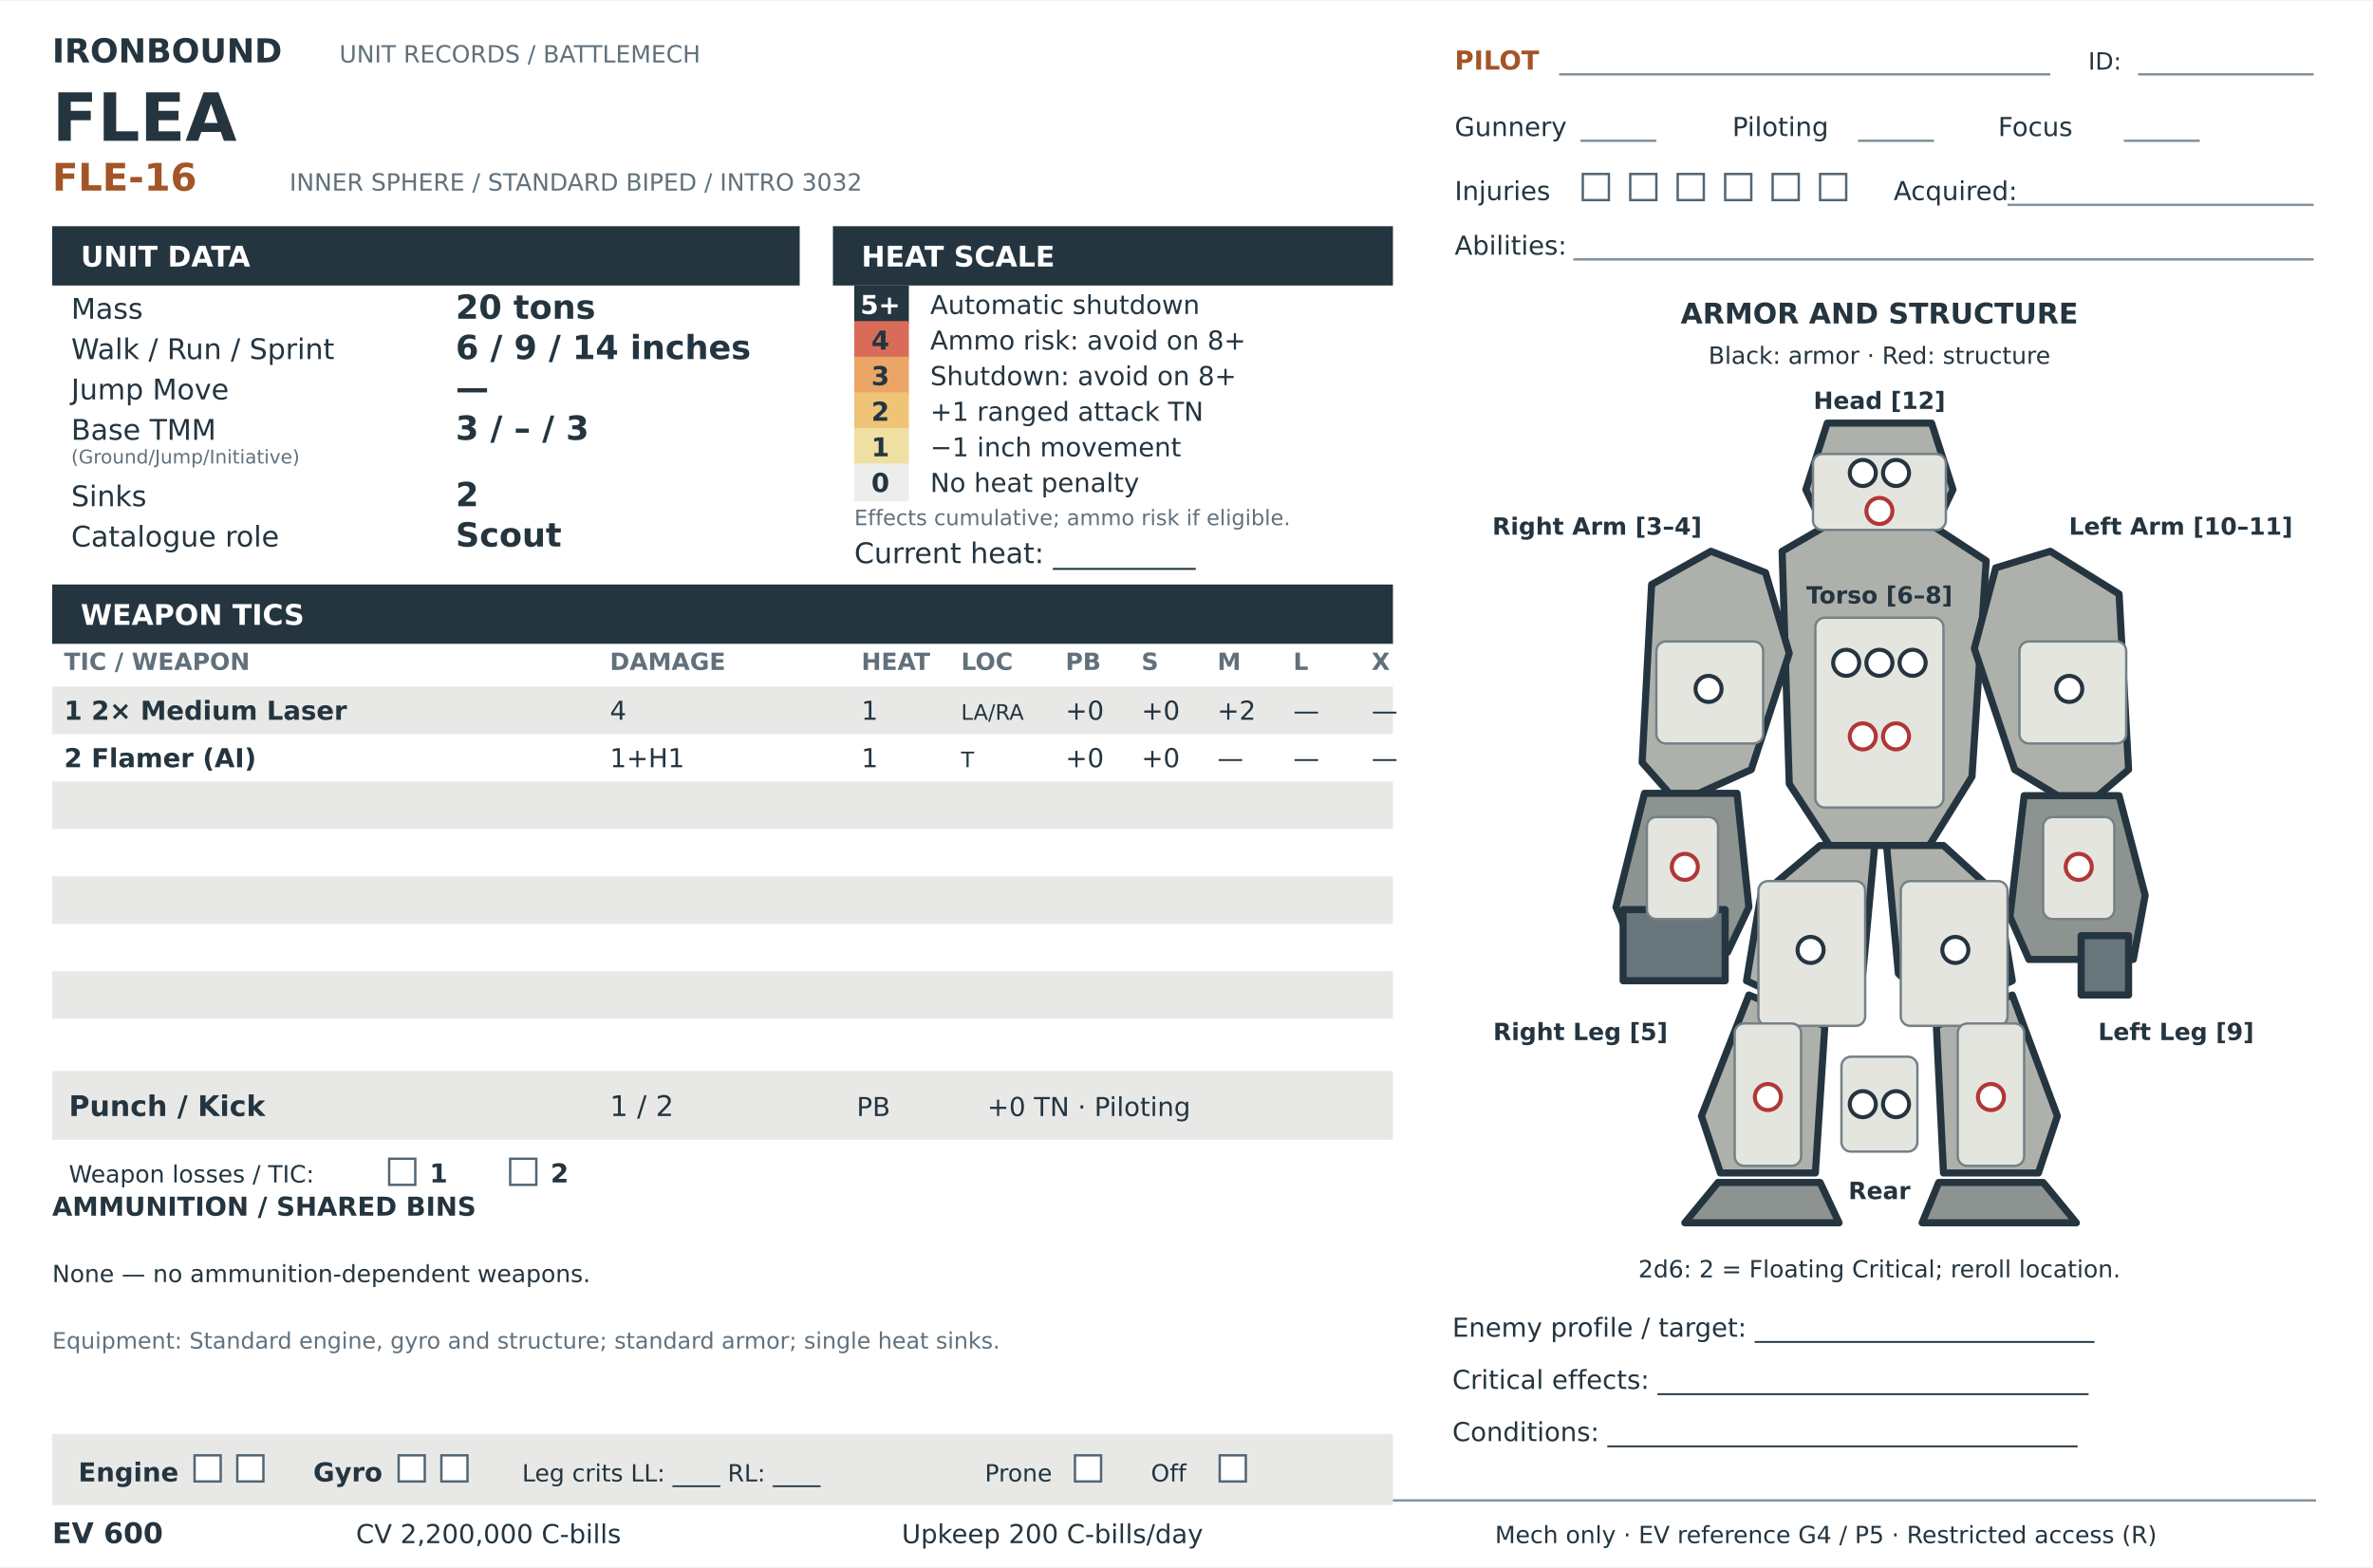
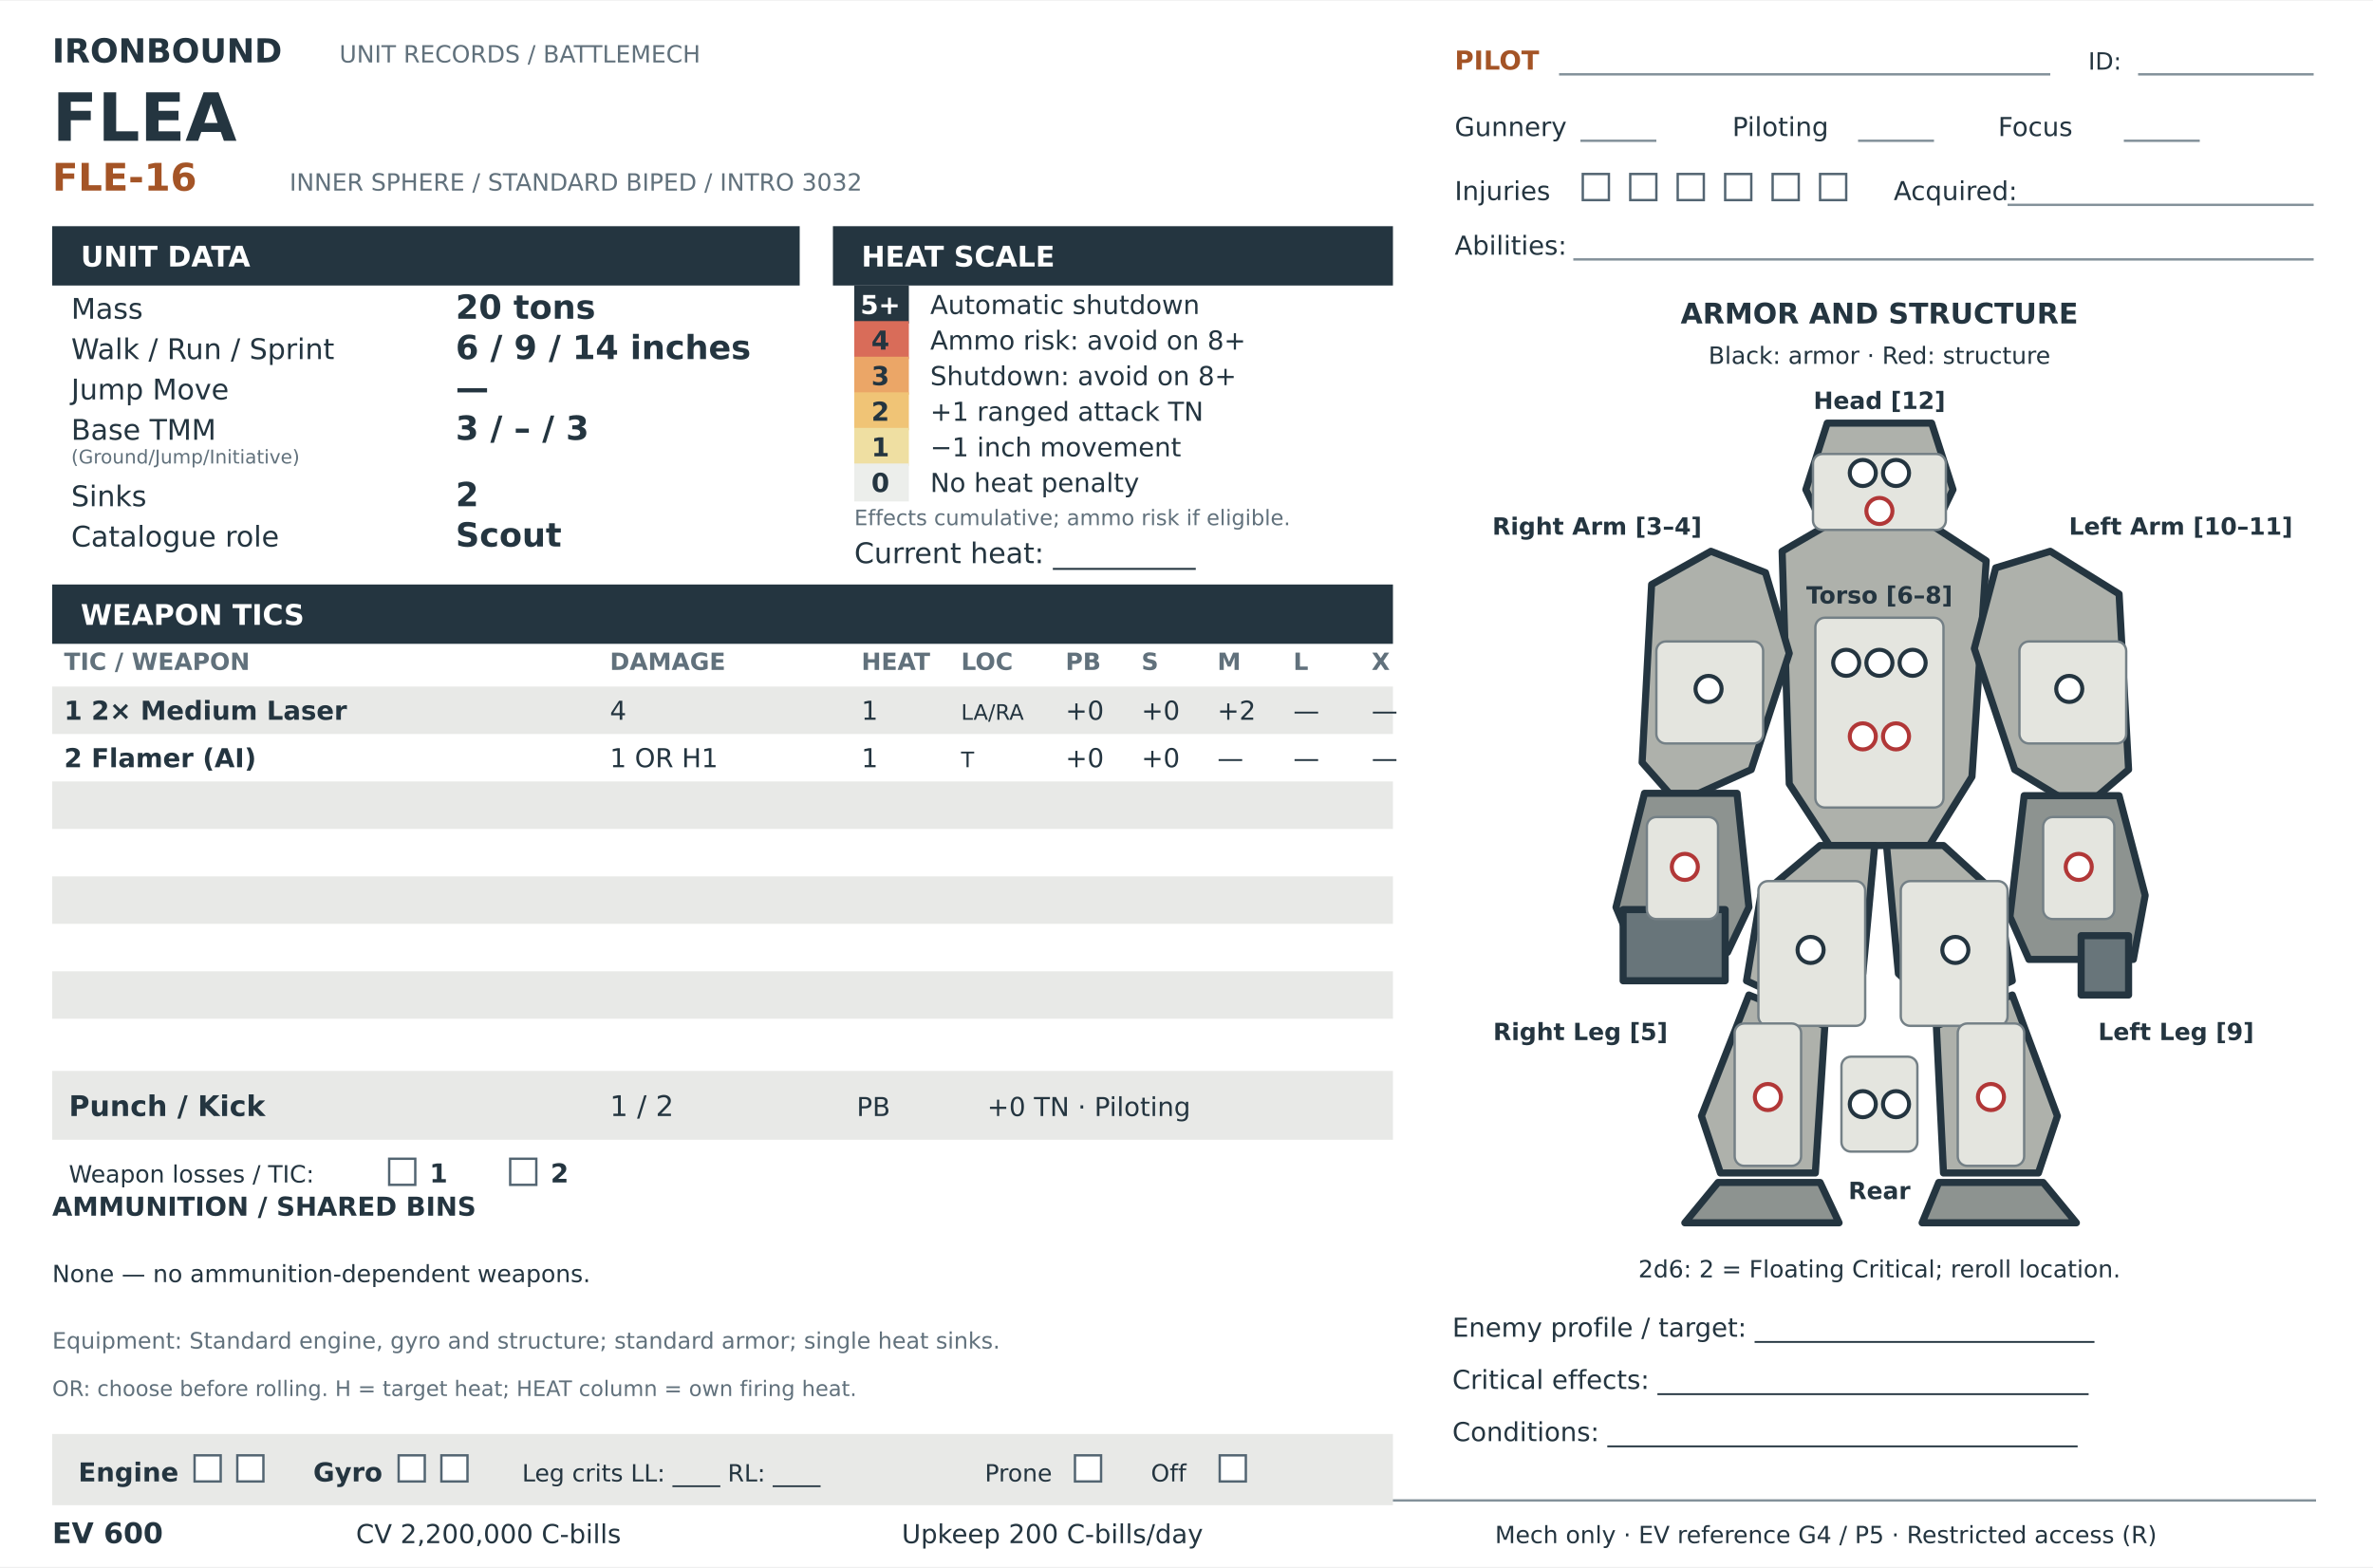
<svg xmlns="http://www.w3.org/2000/svg" width="277mm" height="183mm" viewBox="0 0 1000 660" role="img" aria-labelledby="title desc">
  <g font-family="Arial, Helvetica, sans-serif">
    <rect x="0" y="0" width="1000" height="660" rx="0" fill="#fff" stroke="none" />
    <text x="22" y="26" font-family="DejaVu Sans, Arial, sans-serif" font-size="14" font-weight="bold" fill="#243540" text-anchor="start">IRONBOUND</text>
    <text x="143" y="26" font-family="DejaVu Sans, Arial, sans-serif" font-size="10" fill="#61717c" text-anchor="start">UNIT RECORDS / BATTLEMECH</text>
    <text x="22" y="59" font-family="DejaVu Sans, Arial, sans-serif" font-size="28" font-weight="bold" fill="#243540" text-anchor="start">FLEA</text>
    <text x="22" y="80" font-family="DejaVu Sans, Arial, sans-serif" font-size="16" font-weight="bold" fill="#a45426" text-anchor="start">FLE-16</text>
    <text x="122" y="80" font-family="DejaVu Sans, Arial, sans-serif" font-size="10" fill="#61717c" text-anchor="start">INNER SPHERE / STANDARD BIPED / INTRO 3032</text>
    <text x="613" y="29" font-family="DejaVu Sans, Arial, sans-serif" font-size="11" font-weight="bold" fill="#a45426" text-anchor="start">PILOT</text>
    <path d="M657 31H864" fill="none" stroke="#83919a" />
    <text x="880" y="29" font-family="DejaVu Sans, Arial, sans-serif" font-size="10" fill="#243540" text-anchor="start">ID:</text>
    <path d="M901 31H975" fill="none" stroke="#83919a" />
    <text x="613" y="57" font-family="DejaVu Sans, Arial, sans-serif" font-size="11" fill="#243540" text-anchor="start">Gunnery</text>
    <path d="M666 59H698" fill="none" stroke="#83919a" />
    <text x="730" y="57" font-family="DejaVu Sans, Arial, sans-serif" font-size="11" fill="#243540" text-anchor="start">Piloting</text>
    <path d="M783 59H815" fill="none" stroke="#83919a" />
    <text x="842" y="57" font-family="DejaVu Sans, Arial, sans-serif" font-size="11" fill="#243540" text-anchor="start">Focus</text>
    <path d="M895 59H927" fill="none" stroke="#83919a" />
    <text x="613" y="84" font-family="DejaVu Sans, Arial, sans-serif" font-size="11" fill="#243540" text-anchor="start">Injuries</text>
    <rect x="667" y="73" width="11" height="11" rx="0" fill="#fff" stroke="#536572" />
    <rect x="687" y="73" width="11" height="11" rx="0" fill="#fff" stroke="#536572" />
    <rect x="707" y="73" width="11" height="11" rx="0" fill="#fff" stroke="#536572" />
    <rect x="727" y="73" width="11" height="11" rx="0" fill="#fff" stroke="#536572" />
    <rect x="747" y="73" width="11" height="11" rx="0" fill="#fff" stroke="#536572" />
    <rect x="767" y="73" width="11" height="11" rx="0" fill="#fff" stroke="#536572" />
    <text x="798" y="84" font-family="DejaVu Sans, Arial, sans-serif" font-size="11" fill="#243540" text-anchor="start">Acquired:</text>
    <path d="M846 86H975" fill="none" stroke="#83919a" />
    <text x="613" y="107" font-family="DejaVu Sans, Arial, sans-serif" font-size="11" fill="#243540" text-anchor="start">Abilities:</text>
    <path d="M663 109H975" fill="none" stroke="#83919a" />
    <rect x="22" y="95" width="315" height="25" rx="0" fill="#243540" stroke="none" />
    <text x="34" y="112" font-family="DejaVu Sans, Arial, sans-serif" font-size="12" font-weight="bold" fill="#fff" text-anchor="start">UNIT DATA</text>
    <rect x="351" y="95" width="236" height="25" rx="0" fill="#243540" stroke="none" />
    <text x="363" y="112" font-family="DejaVu Sans, Arial, sans-serif" font-size="12" font-weight="bold" fill="#fff" text-anchor="start">HEAT SCALE</text>
    <text x="30" y="134" font-family="DejaVu Sans, Arial, sans-serif" font-size="12" fill="#243540" text-anchor="start">Mass</text>
    <text x="192" y="134" font-family="DejaVu Sans, Arial, sans-serif" font-size="14" font-weight="bold" fill="#243540" text-anchor="start">20 tons</text>
    <text x="30" y="151" font-family="DejaVu Sans, Arial, sans-serif" font-size="12" fill="#243540" text-anchor="start">Walk / Run / Sprint</text>
    <text x="192" y="151" font-family="DejaVu Sans, Arial, sans-serif" font-size="14" font-weight="bold" fill="#243540" text-anchor="start">6 / 9 / 14 inches</text>
    <text x="30" y="168" font-family="DejaVu Sans, Arial, sans-serif" font-size="12" fill="#243540" text-anchor="start">Jump Move</text>
    <text x="192" y="168" font-family="DejaVu Sans, Arial, sans-serif" font-size="14" font-weight="bold" fill="#243540" text-anchor="start">—</text>
    <text x="30" y="185" font-family="DejaVu Sans, Arial, sans-serif" font-size="12" fill="#243540" text-anchor="start">Base TMM</text>
    <text x="30" y="195" font-family="DejaVu Sans, Arial, sans-serif" font-size="8" fill="#61717c" text-anchor="start">(Ground/Jump/Initiative)</text>
    <text x="192" y="185" font-family="DejaVu Sans, Arial, sans-serif" font-size="14" font-weight="bold" fill="#243540" text-anchor="start">3 / – / 3</text>
    <text x="30" y="213" font-family="DejaVu Sans, Arial, sans-serif" font-size="12" fill="#243540" text-anchor="start">Sinks</text>
    <text x="192" y="213" font-family="DejaVu Sans, Arial, sans-serif" font-size="14" font-weight="bold" fill="#243540" text-anchor="start">2</text>
    <text x="30" y="230" font-family="DejaVu Sans, Arial, sans-serif" font-size="12" fill="#243540" text-anchor="start">Catalogue role</text>
    <text x="192" y="230" font-family="DejaVu Sans, Arial, sans-serif" font-size="14" font-weight="bold" fill="#243540" text-anchor="start">Scout</text>
    <rect x="360" y="120" width="23" height="16" rx="0" fill="#263640" stroke="none" />
    <text x="371" y="132" font-family="DejaVu Sans, Arial, sans-serif" font-size="11" font-weight="bold" fill="#fff" text-anchor="middle">5+</text>
    <text x="392" y="132" font-family="DejaVu Sans, Arial, sans-serif" font-size="11" fill="#243540" text-anchor="start">Automatic shutdown</text>
    <rect x="360" y="135" width="23" height="16" rx="0" fill="#d96c59" stroke="none" />
    <text x="371" y="147" font-family="DejaVu Sans, Arial, sans-serif" font-size="11" font-weight="bold" fill="#243540" text-anchor="middle">4</text>
    <text x="392" y="147" font-family="DejaVu Sans, Arial, sans-serif" font-size="11" fill="#243540" text-anchor="start">Ammo risk: avoid on 8+</text>
    <rect x="360" y="150" width="23" height="16" rx="0" fill="#eba667" stroke="none" />
    <text x="371" y="162" font-family="DejaVu Sans, Arial, sans-serif" font-size="11" font-weight="bold" fill="#243540" text-anchor="middle">3</text>
    <text x="392" y="162" font-family="DejaVu Sans, Arial, sans-serif" font-size="11" fill="#243540" text-anchor="start">Shutdown: avoid on 8+</text>
    <rect x="360" y="165" width="23" height="16" rx="0" fill="#f0c476" stroke="none" />
    <text x="371" y="177" font-family="DejaVu Sans, Arial, sans-serif" font-size="11" font-weight="bold" fill="#243540" text-anchor="middle">2</text>
    <text x="392" y="177" font-family="DejaVu Sans, Arial, sans-serif" font-size="11" fill="#243540" text-anchor="start">+1 ranged attack TN</text>
    <rect x="360" y="180" width="23" height="16" rx="0" fill="#efdfa2" stroke="none" />
    <text x="371" y="192" font-family="DejaVu Sans, Arial, sans-serif" font-size="11" font-weight="bold" fill="#243540" text-anchor="middle">1</text>
    <text x="392" y="192" font-family="DejaVu Sans, Arial, sans-serif" font-size="11" fill="#243540" text-anchor="start">−1 inch movement</text>
    <rect x="360" y="195" width="23" height="16" rx="0" fill="#eceeeb" stroke="none" />
    <text x="371" y="207" font-family="DejaVu Sans, Arial, sans-serif" font-size="11" font-weight="bold" fill="#243540" text-anchor="middle">0</text>
    <text x="392" y="207" font-family="DejaVu Sans, Arial, sans-serif" font-size="11" fill="#243540" text-anchor="start">No heat penalty</text>
    <text x="360" y="221" font-family="DejaVu Sans, Arial, sans-serif" font-size="9" fill="#61717c" text-anchor="start">Effects cumulative; ammo risk if eligible.</text>
    <text x="360" y="237" font-family="DejaVu Sans, Arial, sans-serif" font-size="12" fill="#243540" text-anchor="start">Current heat: __________</text>
    <rect x="22" y="246" width="565" height="25" rx="0" fill="#243540" stroke="none" />
    <text x="34" y="263" font-family="DejaVu Sans, Arial, sans-serif" font-size="12" font-weight="bold" fill="#fff" text-anchor="start">WEAPON TICS</text>
    <text x="27" y="282" font-family="DejaVu Sans, Arial, sans-serif" font-size="10" font-weight="bold" fill="#61717c" text-anchor="start">TIC / WEAPON</text>
    <text x="257" y="282" font-family="DejaVu Sans, Arial, sans-serif" font-size="10" font-weight="bold" fill="#61717c" text-anchor="start">DAMAGE</text>
    <text x="363" y="282" font-family="DejaVu Sans, Arial, sans-serif" font-size="10" font-weight="bold" fill="#61717c" text-anchor="start">HEAT</text>
    <text x="405" y="282" font-family="DejaVu Sans, Arial, sans-serif" font-size="10" font-weight="bold" fill="#61717c" text-anchor="start">LOC</text>
    <text x="449" y="282" font-family="DejaVu Sans, Arial, sans-serif" font-size="10" font-weight="bold" fill="#61717c" text-anchor="start">PB</text>
    <text x="481" y="282" font-family="DejaVu Sans, Arial, sans-serif" font-size="10" font-weight="bold" fill="#61717c" text-anchor="start">S</text>
    <text x="513" y="282" font-family="DejaVu Sans, Arial, sans-serif" font-size="10" font-weight="bold" fill="#61717c" text-anchor="start">M</text>
    <text x="545" y="282" font-family="DejaVu Sans, Arial, sans-serif" font-size="10" font-weight="bold" fill="#61717c" text-anchor="start">L</text>
    <text x="578" y="282" font-family="DejaVu Sans, Arial, sans-serif" font-size="10" font-weight="bold" fill="#61717c" text-anchor="start">X</text>
    <rect x="22" y="289" width="565" height="20" rx="0" fill="#e8e9e7" stroke="none" />
    <text x="27" y="303" font-family="DejaVu Sans, Arial, sans-serif" font-size="11" font-weight="bold" fill="#243540" text-anchor="start">1  2× Medium Laser</text>
    <text x="257" y="303" font-family="DejaVu Sans, Arial, sans-serif" font-size="11" fill="#243540" text-anchor="start">4</text>
    <text x="363" y="303" font-family="DejaVu Sans, Arial, sans-serif" font-size="11" fill="#243540" text-anchor="start">1</text>
    <text x="405" y="303" font-family="DejaVu Sans, Arial, sans-serif" font-size="9" fill="#243540" text-anchor="start">LA/RA</text>
    <text x="449" y="303" font-family="DejaVu Sans, Arial, sans-serif" font-size="11" fill="#243540" text-anchor="start">+0</text>
    <text x="481" y="303" font-family="DejaVu Sans, Arial, sans-serif" font-size="11" fill="#243540" text-anchor="start">+0</text>
    <text x="513" y="303" font-family="DejaVu Sans, Arial, sans-serif" font-size="11" fill="#243540" text-anchor="start">+2</text>
    <text x="545" y="303" font-family="DejaVu Sans, Arial, sans-serif" font-size="11" fill="#243540" text-anchor="start">—</text>
    <text x="578" y="303" font-family="DejaVu Sans, Arial, sans-serif" font-size="11" fill="#243540" text-anchor="start">—</text>
    <text x="27" y="323" font-family="DejaVu Sans, Arial, sans-serif" font-size="11" font-weight="bold" fill="#243540" text-anchor="start">2  Flamer (AI)</text>
-     <text x="257" y="323" font-family="DejaVu Sans, Arial, sans-serif" font-size="11" fill="#243540" text-anchor="start">1+H1</text>
+     <text x="257" y="323" font-family="DejaVu Sans, Arial, sans-serif" font-size="11" fill="#243540" text-anchor="start">1 OR H1</text>
    <text x="363" y="323" font-family="DejaVu Sans, Arial, sans-serif" font-size="11" fill="#243540" text-anchor="start">1</text>
    <text x="405" y="323" font-family="DejaVu Sans, Arial, sans-serif" font-size="9" fill="#243540" text-anchor="start">T</text>
    <text x="449" y="323" font-family="DejaVu Sans, Arial, sans-serif" font-size="11" fill="#243540" text-anchor="start">+0</text>
    <text x="481" y="323" font-family="DejaVu Sans, Arial, sans-serif" font-size="11" fill="#243540" text-anchor="start">+0</text>
    <text x="513" y="323" font-family="DejaVu Sans, Arial, sans-serif" font-size="11" fill="#243540" text-anchor="start">—</text>
    <text x="545" y="323" font-family="DejaVu Sans, Arial, sans-serif" font-size="11" fill="#243540" text-anchor="start">—</text>
    <text x="578" y="323" font-family="DejaVu Sans, Arial, sans-serif" font-size="11" fill="#243540" text-anchor="start">—</text>
    <rect x="22" y="329" width="565" height="20" rx="0" fill="#e8e9e7" stroke="none" />
    <text x="27" y="343" font-family="DejaVu Sans, Arial, sans-serif" font-size="11" font-weight="bold" fill="#243540" text-anchor="start" />
    <text x="257" y="343" font-family="DejaVu Sans, Arial, sans-serif" font-size="11" fill="#243540" text-anchor="start" />
    <text x="363" y="343" font-family="DejaVu Sans, Arial, sans-serif" font-size="11" fill="#243540" text-anchor="start" />
    <text x="405" y="343" font-family="DejaVu Sans, Arial, sans-serif" font-size="9" fill="#243540" text-anchor="start" />
    <text x="449" y="343" font-family="DejaVu Sans, Arial, sans-serif" font-size="11" fill="#243540" text-anchor="start" />
    <text x="481" y="343" font-family="DejaVu Sans, Arial, sans-serif" font-size="11" fill="#243540" text-anchor="start" />
    <text x="513" y="343" font-family="DejaVu Sans, Arial, sans-serif" font-size="11" fill="#243540" text-anchor="start" />
    <text x="545" y="343" font-family="DejaVu Sans, Arial, sans-serif" font-size="11" fill="#243540" text-anchor="start" />
    <text x="578" y="343" font-family="DejaVu Sans, Arial, sans-serif" font-size="11" fill="#243540" text-anchor="start" />
    <text x="27" y="363" font-family="DejaVu Sans, Arial, sans-serif" font-size="11" font-weight="bold" fill="#243540" text-anchor="start" />
    <text x="257" y="363" font-family="DejaVu Sans, Arial, sans-serif" font-size="11" fill="#243540" text-anchor="start" />
    <text x="363" y="363" font-family="DejaVu Sans, Arial, sans-serif" font-size="11" fill="#243540" text-anchor="start" />
    <text x="405" y="363" font-family="DejaVu Sans, Arial, sans-serif" font-size="9" fill="#243540" text-anchor="start" />
    <text x="449" y="363" font-family="DejaVu Sans, Arial, sans-serif" font-size="11" fill="#243540" text-anchor="start" />
    <text x="481" y="363" font-family="DejaVu Sans, Arial, sans-serif" font-size="11" fill="#243540" text-anchor="start" />
    <text x="513" y="363" font-family="DejaVu Sans, Arial, sans-serif" font-size="11" fill="#243540" text-anchor="start" />
    <text x="545" y="363" font-family="DejaVu Sans, Arial, sans-serif" font-size="11" fill="#243540" text-anchor="start" />
    <text x="578" y="363" font-family="DejaVu Sans, Arial, sans-serif" font-size="11" fill="#243540" text-anchor="start" />
    <rect x="22" y="369" width="565" height="20" rx="0" fill="#e8e9e7" stroke="none" />
    <text x="27" y="383" font-family="DejaVu Sans, Arial, sans-serif" font-size="11" font-weight="bold" fill="#243540" text-anchor="start" />
    <text x="257" y="383" font-family="DejaVu Sans, Arial, sans-serif" font-size="11" fill="#243540" text-anchor="start" />
    <text x="363" y="383" font-family="DejaVu Sans, Arial, sans-serif" font-size="11" fill="#243540" text-anchor="start" />
    <text x="405" y="383" font-family="DejaVu Sans, Arial, sans-serif" font-size="11" fill="#243540" text-anchor="start" />
    <text x="449" y="383" font-family="DejaVu Sans, Arial, sans-serif" font-size="11" fill="#243540" text-anchor="start" />
    <text x="481" y="383" font-family="DejaVu Sans, Arial, sans-serif" font-size="11" fill="#243540" text-anchor="start" />
    <text x="513" y="383" font-family="DejaVu Sans, Arial, sans-serif" font-size="11" fill="#243540" text-anchor="start" />
    <text x="545" y="383" font-family="DejaVu Sans, Arial, sans-serif" font-size="11" fill="#243540" text-anchor="start" />
    <text x="578" y="383" font-family="DejaVu Sans, Arial, sans-serif" font-size="11" fill="#243540" text-anchor="start" />
    <text x="27" y="403" font-family="DejaVu Sans, Arial, sans-serif" font-size="11" font-weight="bold" fill="#243540" text-anchor="start" />
    <text x="257" y="403" font-family="DejaVu Sans, Arial, sans-serif" font-size="11" fill="#243540" text-anchor="start" />
    <text x="363" y="403" font-family="DejaVu Sans, Arial, sans-serif" font-size="11" fill="#243540" text-anchor="start" />
    <text x="405" y="403" font-family="DejaVu Sans, Arial, sans-serif" font-size="11" fill="#243540" text-anchor="start" />
    <text x="449" y="403" font-family="DejaVu Sans, Arial, sans-serif" font-size="11" fill="#243540" text-anchor="start" />
    <text x="481" y="403" font-family="DejaVu Sans, Arial, sans-serif" font-size="11" fill="#243540" text-anchor="start" />
    <text x="513" y="403" font-family="DejaVu Sans, Arial, sans-serif" font-size="11" fill="#243540" text-anchor="start" />
    <text x="545" y="403" font-family="DejaVu Sans, Arial, sans-serif" font-size="11" fill="#243540" text-anchor="start" />
    <text x="578" y="403" font-family="DejaVu Sans, Arial, sans-serif" font-size="11" fill="#243540" text-anchor="start" />
    <rect x="22" y="409" width="565" height="20" rx="0" fill="#e8e9e7" stroke="none" />
    <text x="27" y="423" font-family="DejaVu Sans, Arial, sans-serif" font-size="11" font-weight="bold" fill="#243540" text-anchor="start" />
    <text x="257" y="423" font-family="DejaVu Sans, Arial, sans-serif" font-size="11" fill="#243540" text-anchor="start" />
    <text x="363" y="423" font-family="DejaVu Sans, Arial, sans-serif" font-size="11" fill="#243540" text-anchor="start" />
    <text x="405" y="423" font-family="DejaVu Sans, Arial, sans-serif" font-size="11" fill="#243540" text-anchor="start" />
    <text x="449" y="423" font-family="DejaVu Sans, Arial, sans-serif" font-size="11" fill="#243540" text-anchor="start" />
    <text x="481" y="423" font-family="DejaVu Sans, Arial, sans-serif" font-size="11" fill="#243540" text-anchor="start" />
    <text x="513" y="423" font-family="DejaVu Sans, Arial, sans-serif" font-size="11" fill="#243540" text-anchor="start" />
    <text x="545" y="423" font-family="DejaVu Sans, Arial, sans-serif" font-size="11" fill="#243540" text-anchor="start" />
    <text x="578" y="423" font-family="DejaVu Sans, Arial, sans-serif" font-size="11" fill="#243540" text-anchor="start" />
    <text x="27" y="443" font-family="DejaVu Sans, Arial, sans-serif" font-size="11" font-weight="bold" fill="#243540" text-anchor="start" />
    <text x="257" y="443" font-family="DejaVu Sans, Arial, sans-serif" font-size="11" fill="#243540" text-anchor="start" />
    <text x="363" y="443" font-family="DejaVu Sans, Arial, sans-serif" font-size="11" fill="#243540" text-anchor="start" />
    <text x="405" y="443" font-family="DejaVu Sans, Arial, sans-serif" font-size="11" fill="#243540" text-anchor="start" />
    <text x="449" y="443" font-family="DejaVu Sans, Arial, sans-serif" font-size="11" fill="#243540" text-anchor="start" />
    <text x="481" y="443" font-family="DejaVu Sans, Arial, sans-serif" font-size="11" fill="#243540" text-anchor="start" />
    <text x="513" y="443" font-family="DejaVu Sans, Arial, sans-serif" font-size="11" fill="#243540" text-anchor="start" />
    <text x="545" y="443" font-family="DejaVu Sans, Arial, sans-serif" font-size="11" fill="#243540" text-anchor="start" />
    <text x="578" y="443" font-family="DejaVu Sans, Arial, sans-serif" font-size="11" fill="#243540" text-anchor="start" />
    <rect x="22" y="451" width="565" height="29" rx="0" fill="#e8e9e7" stroke="none" />
    <text x="29" y="470" font-family="DejaVu Sans, Arial, sans-serif" font-size="12" font-weight="bold" fill="#243540" text-anchor="start">Punch / Kick</text>
    <text x="257" y="470" font-family="DejaVu Sans, Arial, sans-serif" font-size="12" fill="#243540" text-anchor="start">1 / 2</text>
    <text x="361" y="470" font-family="DejaVu Sans, Arial, sans-serif" font-size="11" fill="#243540" text-anchor="start">PB</text>
    <text x="416" y="470" font-family="DejaVu Sans, Arial, sans-serif" font-size="11" fill="#243540" text-anchor="start">+0 TN · Piloting</text>
    <g transform="translate(612 120)">
      <text x="180" y="16" font-family="DejaVu Sans, Arial, sans-serif" font-size="12" font-weight="bold" fill="#243540" text-anchor="middle">ARMOR AND STRUCTURE</text>
      <text x="180" y="33" font-family="DejaVu Sans, Arial, sans-serif" font-size="10" fill="#243540" text-anchor="middle">Black: armor · Red: structure</text>
      <path d="M158 58H202L211 86L200 109H160L149 86Z" fill="#aeb1ab" stroke="#243540" stroke-width="3" stroke-linejoin="round" />
      <path d="M139 112L158 101H202L225 116L219 207L201 236H159L142 210Z" fill="#aeb1ab" stroke="#243540" stroke-width="3" stroke-linejoin="round" />
      <path d="M132 121L109 112L84 126L80 201L95 218L126 204L142 155Z" fill="#aeb1ab" stroke="#243540" stroke-width="3" stroke-linejoin="round" />
      <path d="M229 119L252 112L281 130L285 204L265 221L237 204L220 153Z" fill="#aeb1ab" stroke="#243540" stroke-width="3" stroke-linejoin="round" />
      <path d="M81 214H120L125 262L116 281H77L69 262Z" fill="#8d9390" stroke="#243540" stroke-width="3" stroke-linejoin="round" />
      <path d="M241 215H281L292 257L287 284H243L235 266Z" fill="#8d9390" stroke="#243540" stroke-width="3" stroke-linejoin="round" />
      <path d="M72 263H115V293H72Z" fill="#68757a" stroke="#243540" stroke-width="3" stroke-linejoin="round" />
      <path d="M265 274H285V299H265Z" fill="#68757a" stroke="#243540" stroke-width="3" stroke-linejoin="round" />
      <path d="M155 236H178L173 290L154 307L124 293L130 257Z" fill="#aeb1ab" stroke="#243540" stroke-width="3" stroke-linejoin="round" />
      <path d="M183 236H207L230 257L236 293L206 307L188 290Z" fill="#aeb1ab" stroke="#243540" stroke-width="3" stroke-linejoin="round" />
      <path d="M125 299L157 312L153 374H113L105 350Z" fill="#aeb1ab" stroke="#243540" stroke-width="3" stroke-linejoin="round" />
      <path d="M204 312L236 299L255 350L247 374H207Z" fill="#aeb1ab" stroke="#243540" stroke-width="3" stroke-linejoin="round" />
      <path d="M112 378H155L163 395H98Z" fill="#8d9390" stroke="#243540" stroke-width="3" stroke-linejoin="round" />
      <path d="M205 378H249L263 395H198Z" fill="#8d9390" stroke="#243540" stroke-width="3" stroke-linejoin="round" />
      <rect x="152" y="71" width="56" height="32" rx="4" fill="#e4e5df" stroke="#748086" />
      <rect x="153" y="140" width="54" height="80" rx="4" fill="#e4e5df" stroke="#748086" />
      <rect x="86" y="150" width="45" height="43" rx="4" fill="#e4e5df" stroke="#748086" />
      <rect x="239" y="150" width="45" height="43" rx="4" fill="#e4e5df" stroke="#748086" />
      <rect x="82" y="224" width="30" height="43" rx="4" fill="#e4e5df" stroke="#748086" />
      <rect x="249" y="224" width="30" height="43" rx="4" fill="#e4e5df" stroke="#748086" />
      <rect x="129" y="251" width="45" height="61" rx="4" fill="#e4e5df" stroke="#748086" />
      <rect x="189" y="251" width="45" height="61" rx="4" fill="#e4e5df" stroke="#748086" />
      <rect x="119" y="311" width="28" height="60" rx="4" fill="#e4e5df" stroke="#748086" />
      <rect x="213" y="311" width="28" height="60" rx="4" fill="#e4e5df" stroke="#748086" />
      <rect x="164" y="325" width="32" height="40" rx="4" fill="#e4e5df" stroke="#748086" />
      <text x="180" y="52" font-family="DejaVu Sans, Arial, sans-serif" font-size="10" font-weight="bold" fill="#243540" text-anchor="middle">Head [12]</text>
      <text x="180" y="134" font-family="DejaVu Sans, Arial, sans-serif" font-size="10" font-weight="bold" fill="#243540" text-anchor="middle">Torso [6–8]</text>
      <text x="61" y="105" font-family="DejaVu Sans, Arial, sans-serif" font-size="10" font-weight="bold" fill="#243540" text-anchor="middle">Right Arm [3–4]</text>
      <text x="307" y="105" font-family="DejaVu Sans, Arial, sans-serif" font-size="10" font-weight="bold" fill="#243540" text-anchor="middle">Left Arm [10–11]</text>
      <text x="54" y="318" font-family="DejaVu Sans, Arial, sans-serif" font-size="10" font-weight="bold" fill="#243540" text-anchor="middle">Right Leg [5]</text>
      <text x="305" y="318" font-family="DejaVu Sans, Arial, sans-serif" font-size="10" font-weight="bold" fill="#243540" text-anchor="middle">Left Leg [9]</text>
      <text x="180" y="385" font-family="DejaVu Sans, Arial, sans-serif" font-size="10" font-weight="bold" fill="#243540" text-anchor="middle">Rear</text>
      <text x="180" y="418" font-family="DejaVu Sans, Arial, sans-serif" font-size="10" fill="#243540" text-anchor="middle">2d6: 2 = Floating Critical; reroll location.</text>
      <text x="0" y="443" font-family="DejaVu Sans, Arial, sans-serif" font-size="11" fill="#243540" text-anchor="start">Enemy profile / target: __________________________</text>
      <text x="0" y="465" font-family="DejaVu Sans, Arial, sans-serif" font-size="11" fill="#243540" text-anchor="start">Critical effects: _________________________________</text>
      <text x="0" y="487" font-family="DejaVu Sans, Arial, sans-serif" font-size="11" fill="#243540" text-anchor="start">Conditions: ____________________________________</text>
      <circle cx="173" cy="79" r="5.5" fill="#fff" stroke="#243540" stroke-width="1.7" />
      <circle cx="187" cy="79" r="5.5" fill="#fff" stroke="#243540" stroke-width="1.7" />
      <circle cx="180" cy="95" r="5.5" fill="#fff" stroke="#b13737" stroke-width="1.7" />
      <circle cx="166" cy="159" r="5.5" fill="#fff" stroke="#243540" stroke-width="1.7" />
      <circle cx="180" cy="159" r="5.5" fill="#fff" stroke="#243540" stroke-width="1.7" />
      <circle cx="194" cy="159" r="5.5" fill="#fff" stroke="#243540" stroke-width="1.7" />
      <circle cx="173" cy="190" r="5.5" fill="#fff" stroke="#b13737" stroke-width="1.7" />
      <circle cx="187" cy="190" r="5.5" fill="#fff" stroke="#b13737" stroke-width="1.7" />
      <circle cx="108" cy="170" r="5.5" fill="#fff" stroke="#243540" stroke-width="1.7" />
      <circle cx="260" cy="170" r="5.5" fill="#fff" stroke="#243540" stroke-width="1.7" />
      <circle cx="98" cy="245" r="5.5" fill="#fff" stroke="#b13737" stroke-width="1.7" />
      <circle cx="264" cy="245" r="5.5" fill="#fff" stroke="#b13737" stroke-width="1.7" />
      <circle cx="151" cy="280" r="5.5" fill="#fff" stroke="#243540" stroke-width="1.7" />
      <circle cx="212" cy="280" r="5.5" fill="#fff" stroke="#243540" stroke-width="1.7" />
      <circle cx="133" cy="342" r="5.5" fill="#fff" stroke="#b13737" stroke-width="1.7" />
      <circle cx="227" cy="342" r="5.5" fill="#fff" stroke="#b13737" stroke-width="1.7" />
      <circle cx="173" cy="345" r="5.5" fill="#fff" stroke="#243540" stroke-width="1.7" />
      <circle cx="187" cy="345" r="5.5" fill="#fff" stroke="#243540" stroke-width="1.7" />
    </g>
    <path d="M22 632H976" fill="none" stroke="#83919a" />
    <text x="22" y="650" font-family="DejaVu Sans, Arial, sans-serif" font-size="12" font-weight="bold" fill="#243540" text-anchor="start">EV 600</text>
    <text x="150" y="650" font-family="DejaVu Sans, Arial, sans-serif" font-size="11" fill="#243540" text-anchor="start">CV 2,200,000 C-bills</text>
    <text x="380" y="650" font-family="DejaVu Sans, Arial, sans-serif" font-size="11" fill="#243540" text-anchor="start">Upkeep 200 C-bills/day</text>
    <text x="630" y="650" font-family="DejaVu Sans, Arial, sans-serif" font-size="10" fill="#243540" text-anchor="start">Mech only · EV reference G4 / P5 · Restricted access (R)</text>
    <text x="29" y="498" font-family="DejaVu Sans, Arial, sans-serif" font-size="10" fill="#243540" text-anchor="start">Weapon losses / TIC:</text>
    <rect x="164" y="488" width="11" height="11" fill="#fff" stroke="#536572" />
    <text x="181" y="498" font-family="DejaVu Sans, Arial, sans-serif" font-size="11" fill="#243540" text-anchor="start" font-weight="bold">1</text>
    <rect x="215" y="488" width="11" height="11" fill="#fff" stroke="#536572" />
    <text x="232" y="498" font-family="DejaVu Sans, Arial, sans-serif" font-size="11" fill="#243540" text-anchor="start" font-weight="bold">2</text>
    <text x="22" y="512" font-family="DejaVu Sans, Arial, sans-serif" font-size="11" fill="#243540" text-anchor="start" font-weight="bold">AMMUNITION / SHARED BINS</text>
    <text x="22" y="540" font-family="DejaVu Sans, Arial, sans-serif" font-size="10" fill="#243540" text-anchor="start">None — no ammunition-dependent weapons.</text>
    <text x="22" y="568" font-family="DejaVu Sans, Arial, sans-serif" font-size="9.5" fill="#61717c" text-anchor="start">Equipment: Standard engine, gyro and structure; standard armor; single heat sinks.</text>
+     <text x="22" y="588" font-family="DejaVu Sans, Arial, sans-serif" font-size="9" fill="#61717c">OR: choose before rolling. H = target heat; HEAT column = own firing heat.</text>
    <rect x="22" y="604" width="565" height="30" fill="#e8e9e7" stroke="none" />
    <text x="33" y="624" font-family="DejaVu Sans, Arial, sans-serif" font-size="11" fill="#243540" text-anchor="start" font-weight="bold">Engine</text>
    <rect x="82" y="613" width="11" height="11" fill="#fff" stroke="#536572" />
    <rect x="100" y="613" width="11" height="11" fill="#fff" stroke="#536572" />
    <text x="132" y="624" font-family="DejaVu Sans, Arial, sans-serif" font-size="11" fill="#243540" text-anchor="start" font-weight="bold">Gyro</text>
    <rect x="168" y="613" width="11" height="11" fill="#fff" stroke="#536572" />
    <rect x="186" y="613" width="11" height="11" fill="#fff" stroke="#536572" />
    <text x="220" y="624" font-family="DejaVu Sans, Arial, sans-serif" font-size="10" fill="#243540" text-anchor="start">Leg crits LL: ____  RL: ____</text>
    <text x="415" y="624" font-family="DejaVu Sans, Arial, sans-serif" font-size="10" fill="#243540" text-anchor="start">Prone</text>
    <rect x="453" y="613" width="11" height="11" fill="#fff" stroke="#536572" />
    <text x="485" y="624" font-family="DejaVu Sans, Arial, sans-serif" font-size="10" fill="#243540" text-anchor="start">Off</text>
    <rect x="514" y="613" width="11" height="11" fill="#fff" stroke="#536572" />
  </g>
</svg>
